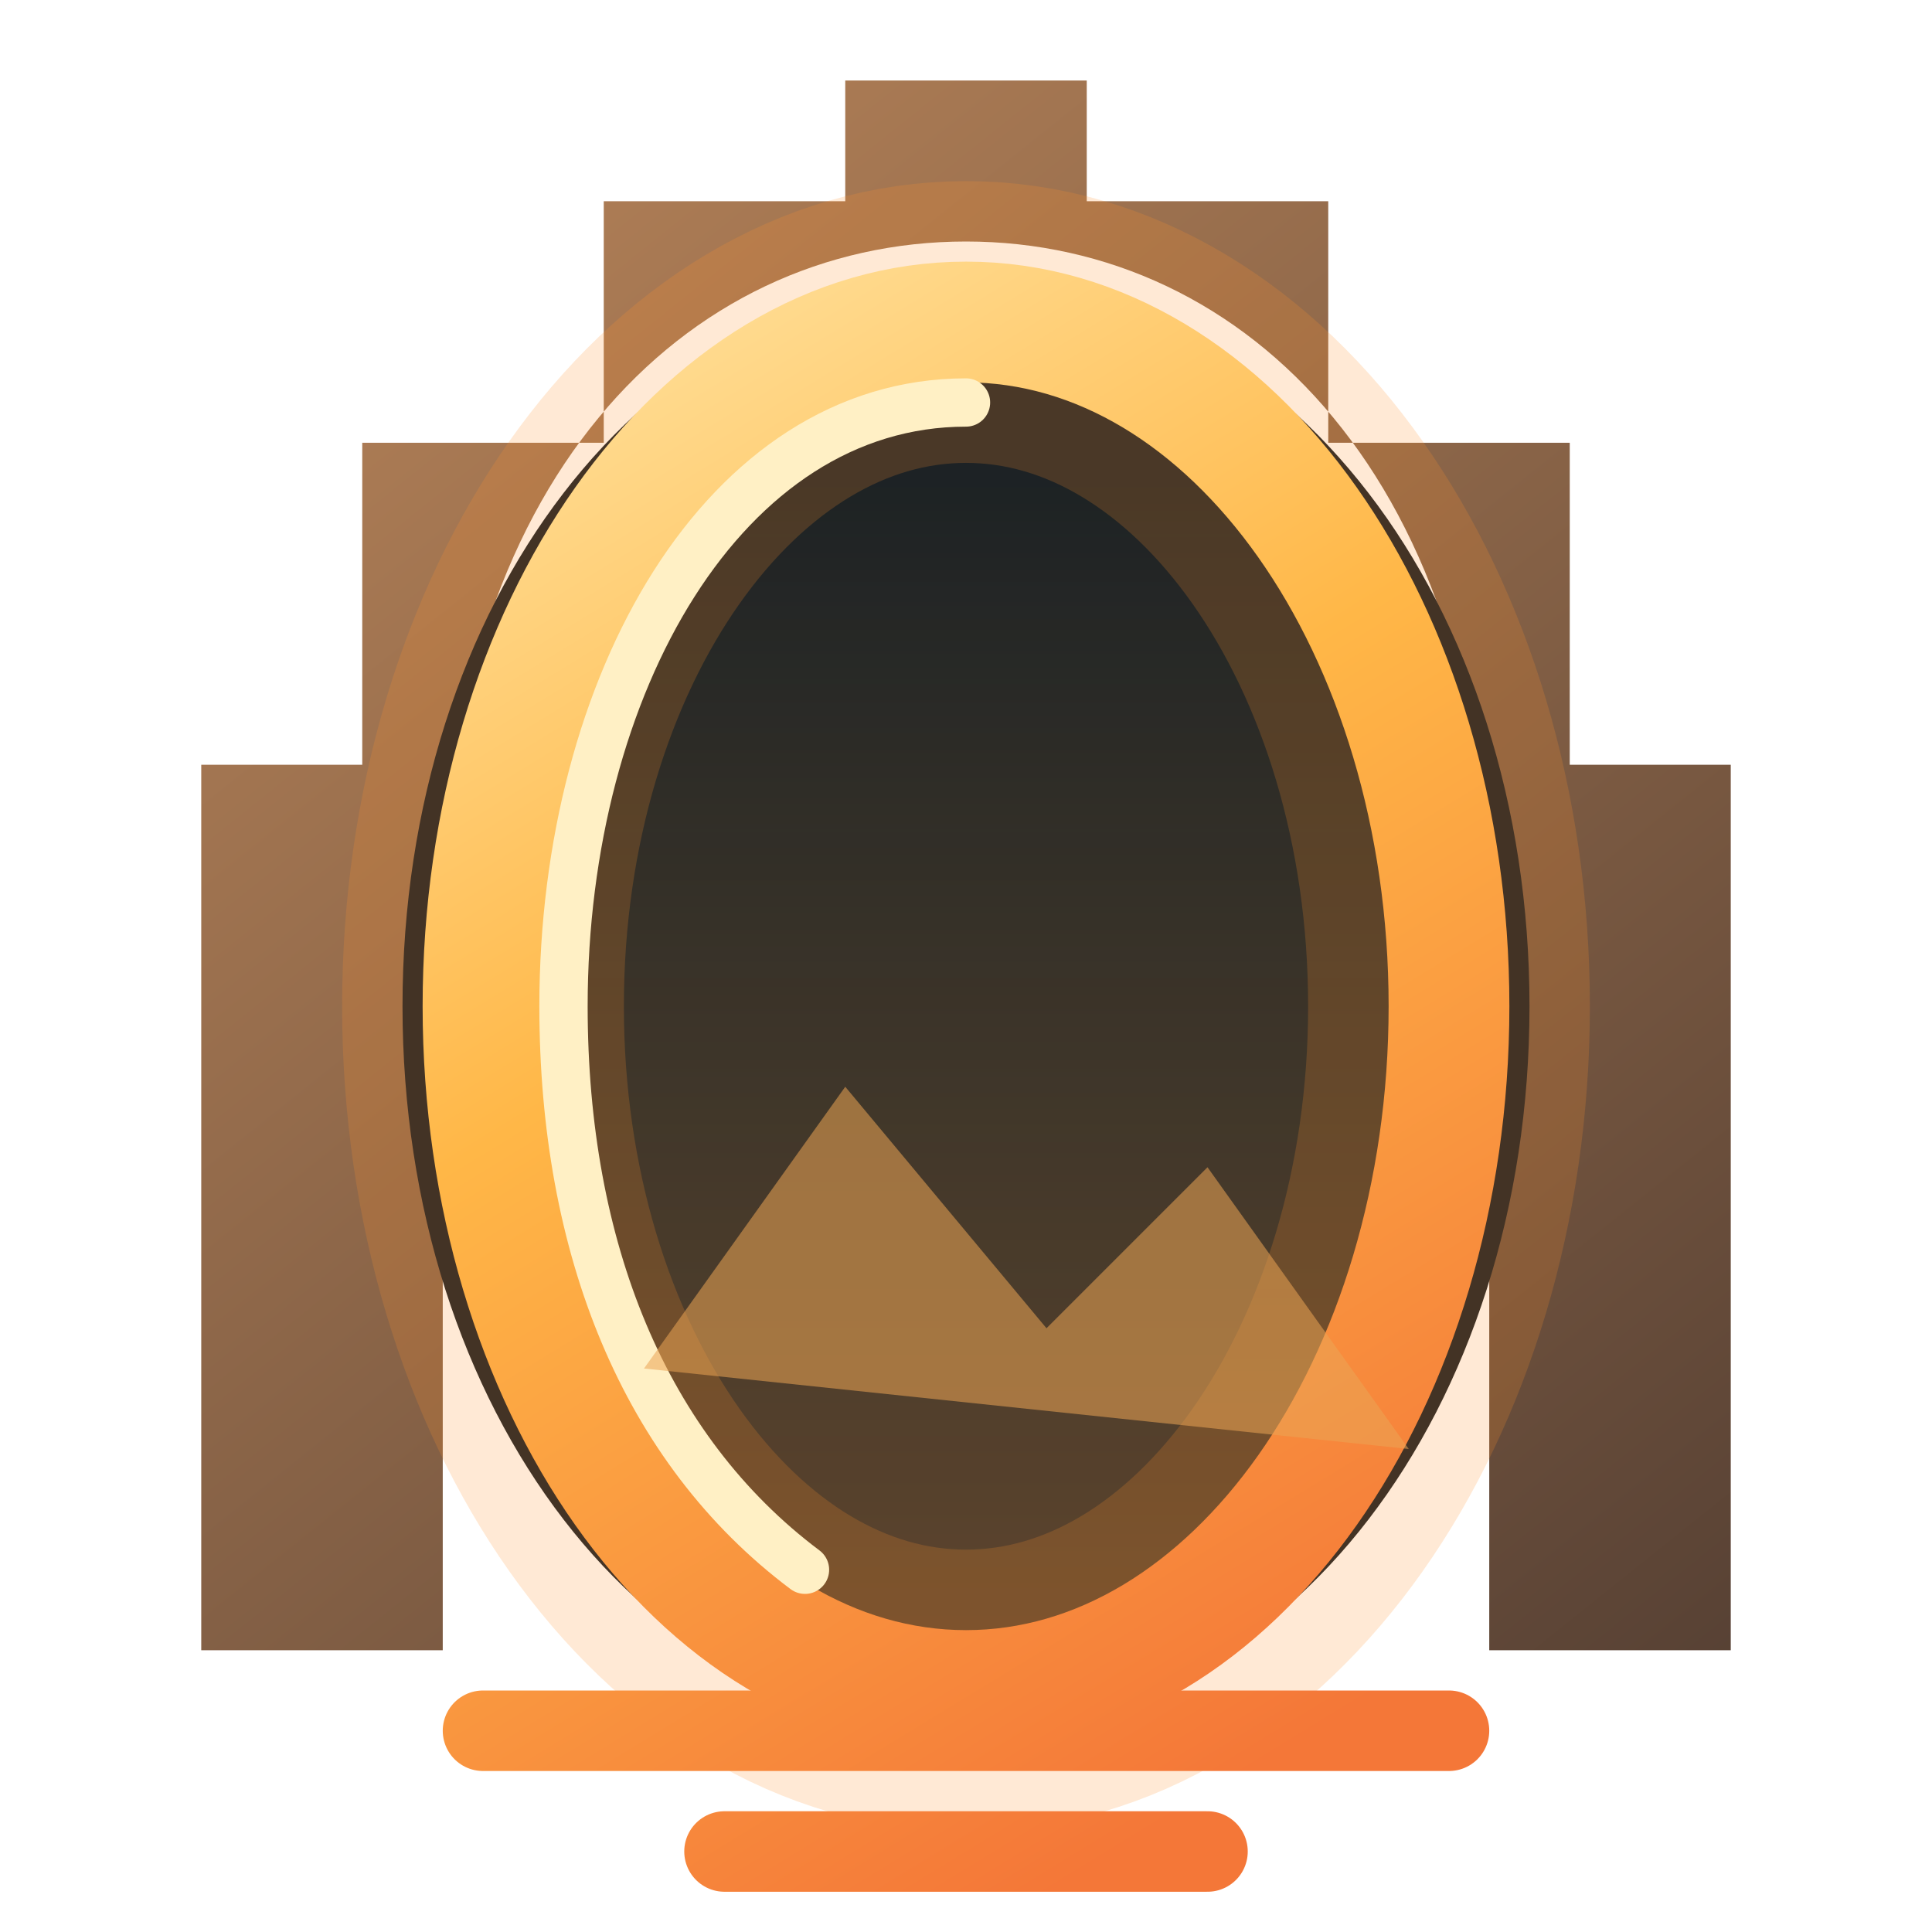
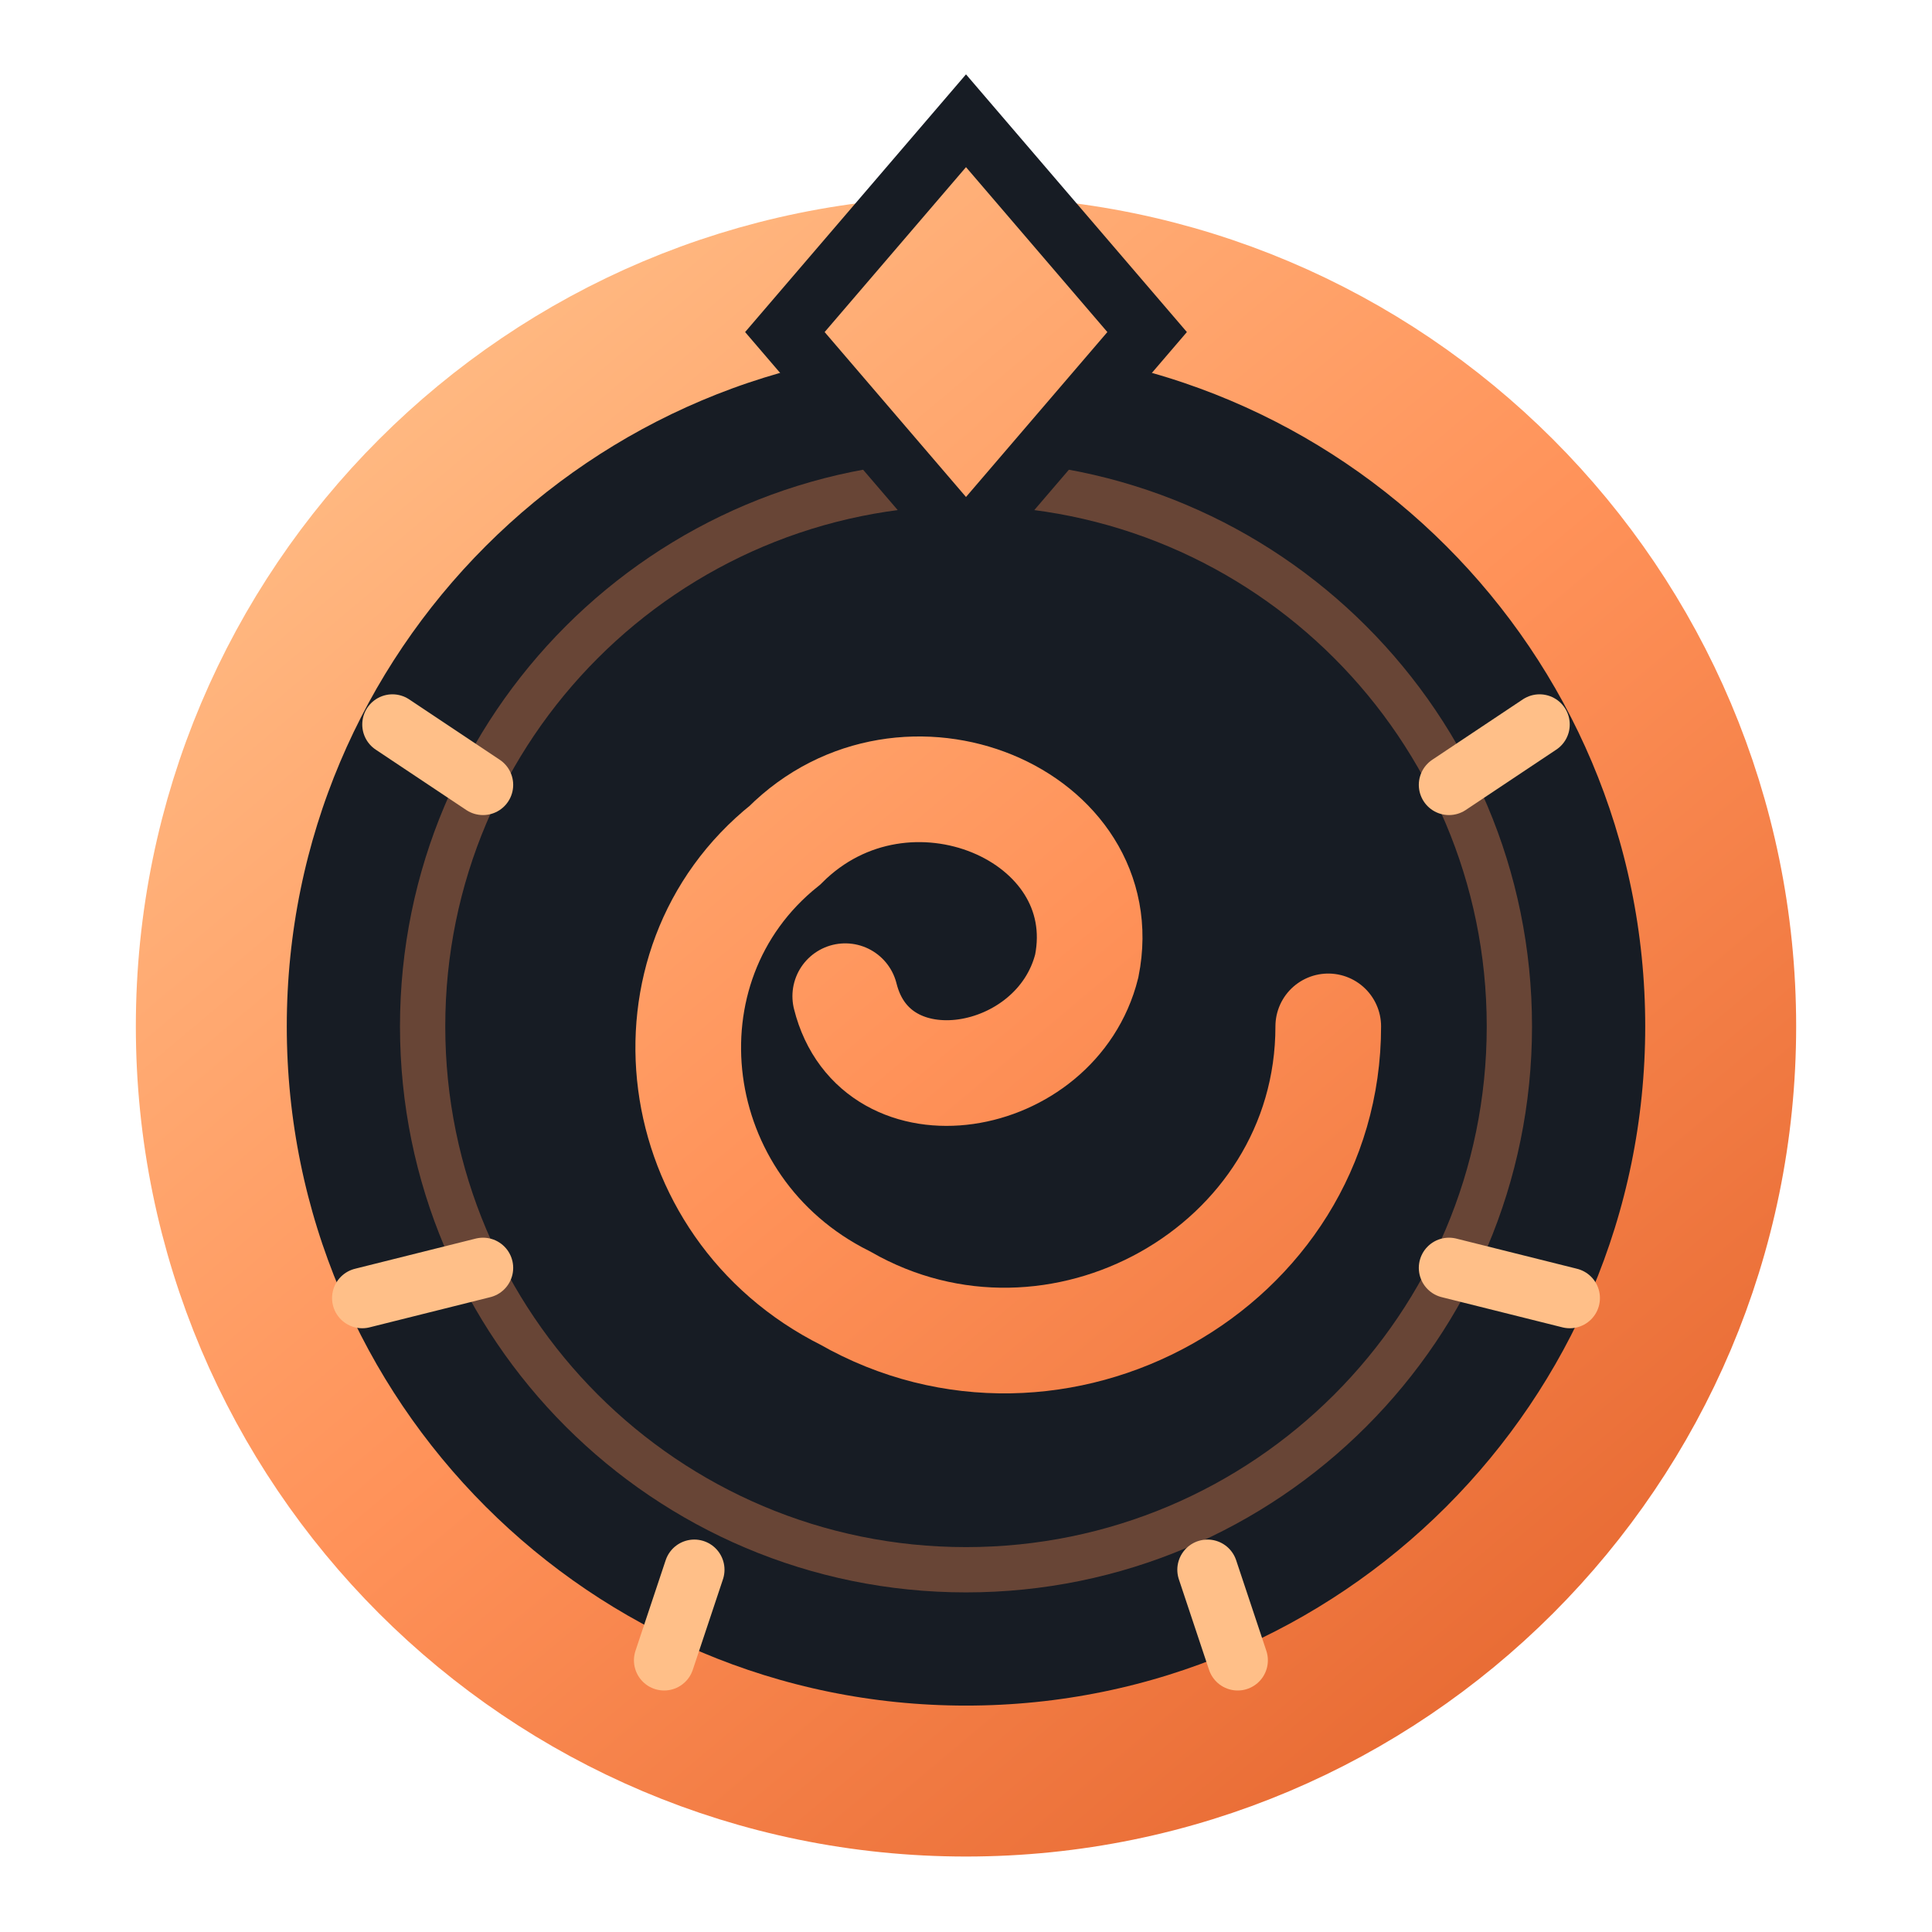
- <svg xmlns="http://www.w3.org/2000/svg" viewBox="0 0 48 48" fill="none">
+ <svg xmlns="http://www.w3.org/2000/svg" viewBox="0 0 64 64" fill="none">
  <defs>
-     <linearGradient id="stone" x1="8" y1="4" x2="40" y2="44" gradientUnits="userSpaceOnUse">
-       <stop stop-color="#B58258" />
-       <stop offset="1" stop-color="#574134" />
-     </linearGradient>
-     <linearGradient id="rim" x1="14" y1="5" x2="36" y2="41" gradientUnits="userSpaceOnUse">
-       <stop stop-color="#FFE6A6" />
-       <stop offset=".45" stop-color="#FFB747" />
-       <stop offset="1" stop-color="#F47738" />
-     </linearGradient>
-     <linearGradient id="world" x1="24" y1="12" x2="24" y2="41" gradientUnits="userSpaceOnUse">
-       <stop stop-color="#FFB747" stop-opacity=".04" />
-       <stop offset="1" stop-color="#FF9B43" stop-opacity=".32" />
+     <linearGradient id="rim" x1="12" y1="8" x2="54" y2="58" gradientUnits="userSpaceOnUse">
+       <stop stop-color="#FFBF88" />
+       <stop offset=".5" stop-color="#FF9259" />
+       <stop offset="1" stop-color="#E5662F" />
    </linearGradient>
  </defs>
-   <path d="M5 41V19h4v-8h6V5h6V2h6v3h6v6h6v8h4v22h-6V23C37 12 31 6 24 6S11 12 11 23v18H5Z" fill="url(#stone)" />
-   <path d="M24 7C16 7 10 15 10 25s6 18 14 18 14-8 14-18S32 7 24 7Z" fill="#141C23" />
-   <ellipse cx="24" cy="25" rx="12" ry="17" fill="url(#world)" stroke="#FF922F" stroke-opacity=".2" stroke-width="7" />
-   <ellipse cx="24" cy="25" rx="12" ry="17" stroke="url(#rim)" stroke-width="3" />
-   <path d="M24 10c-6 0-10 7-10 15 0 6 2 11 6 14" stroke="#FFF0C5" stroke-width="1.2" stroke-linecap="round" />
-   <path d="m16 34 5-7 5 6 4-4 5 7" fill="#EBA354" fill-opacity=".55" />
-   <path d="M12 43h24M18 46h12" stroke="url(#rim)" stroke-width="2" stroke-linecap="round" />
+   <circle cx="32" cy="34" r="25" fill="#171C24" />
+   <circle cx="32" cy="34" r="25" stroke="url(#rim)" stroke-width="5" />
+   <circle cx="32" cy="34" r="18" stroke="#FF9259" stroke-opacity=".35" stroke-width="1.5" />
+   <path d="M32 4 38 11 32 18 26 11 32 4Z" fill="url(#rim)" stroke="#171C24" stroke-width="2" />
+   <path d="M44 34c0 8-9 13-16 9-6-3-7-11-2-15 4-4 11-1 10 4-1 4-7 5-8 1" stroke="url(#rim)" stroke-width="3.5" stroke-linecap="round" />
+   <path d="m13 24 3 2m-4 17 4-1m32-16 3-2m-3 18 4 1M22 55l1-3m18 3-1-3" stroke="#FFBF88" stroke-width="2" stroke-linecap="round" />
</svg>
